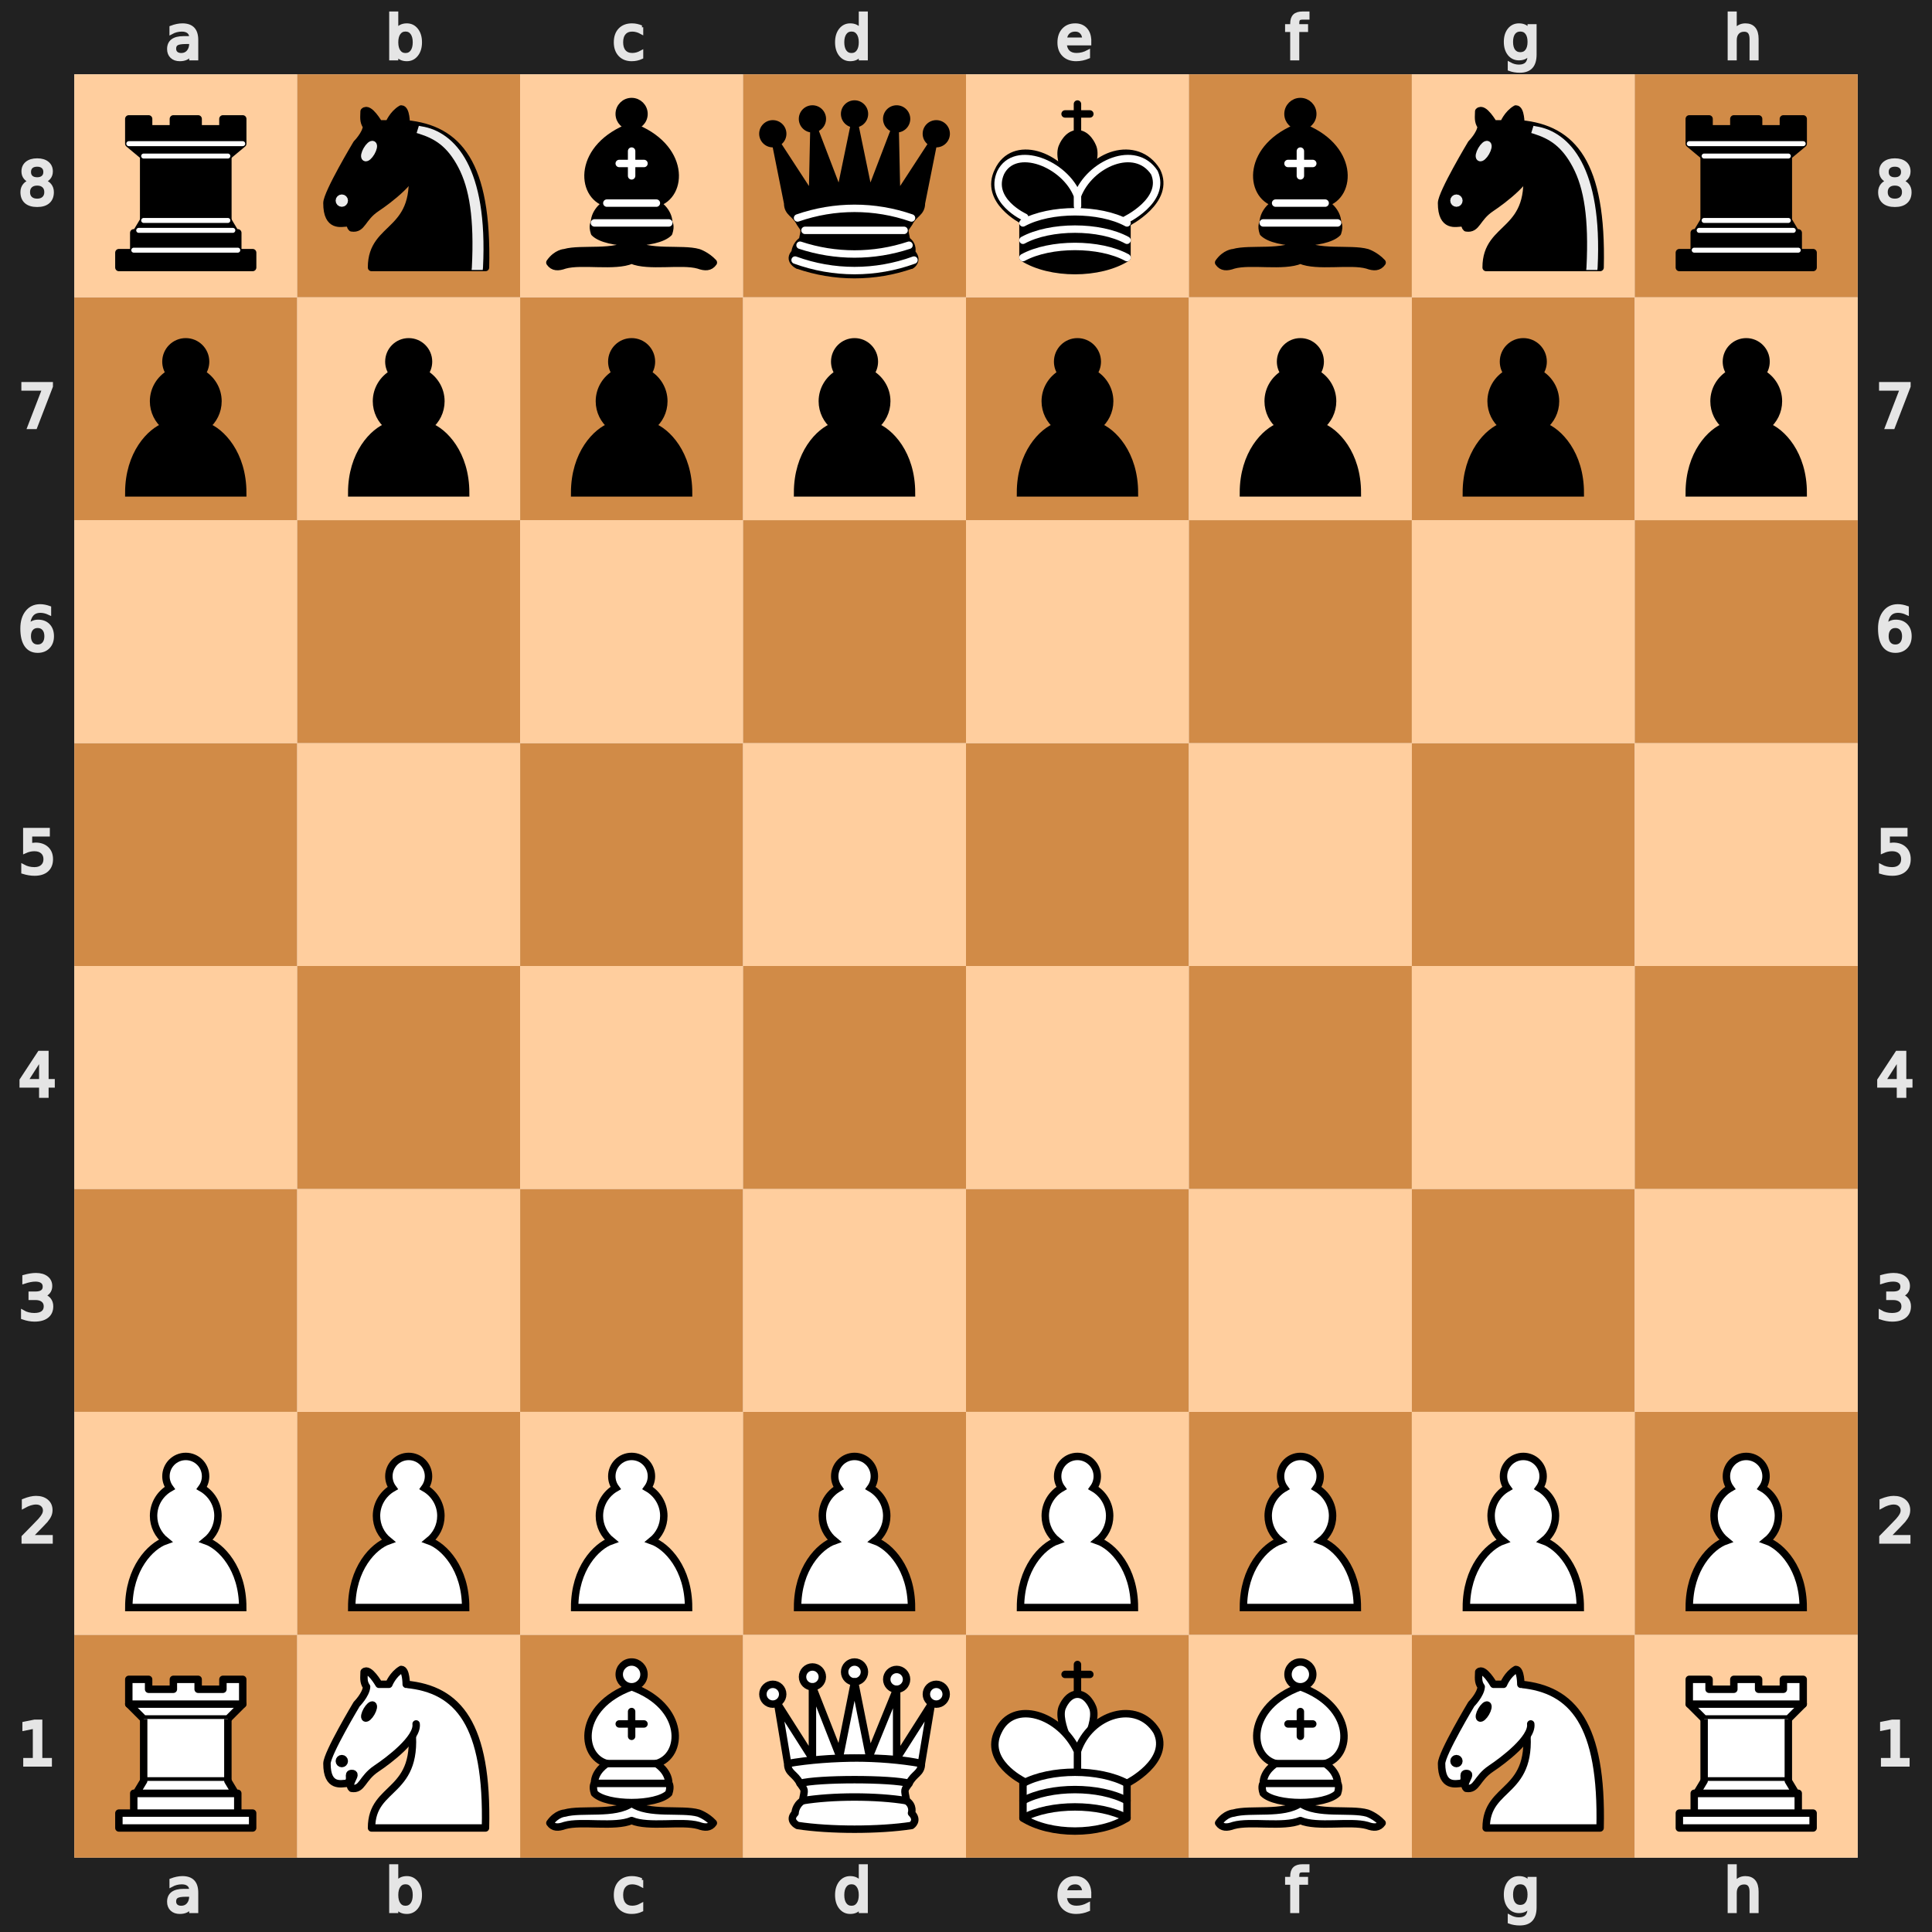
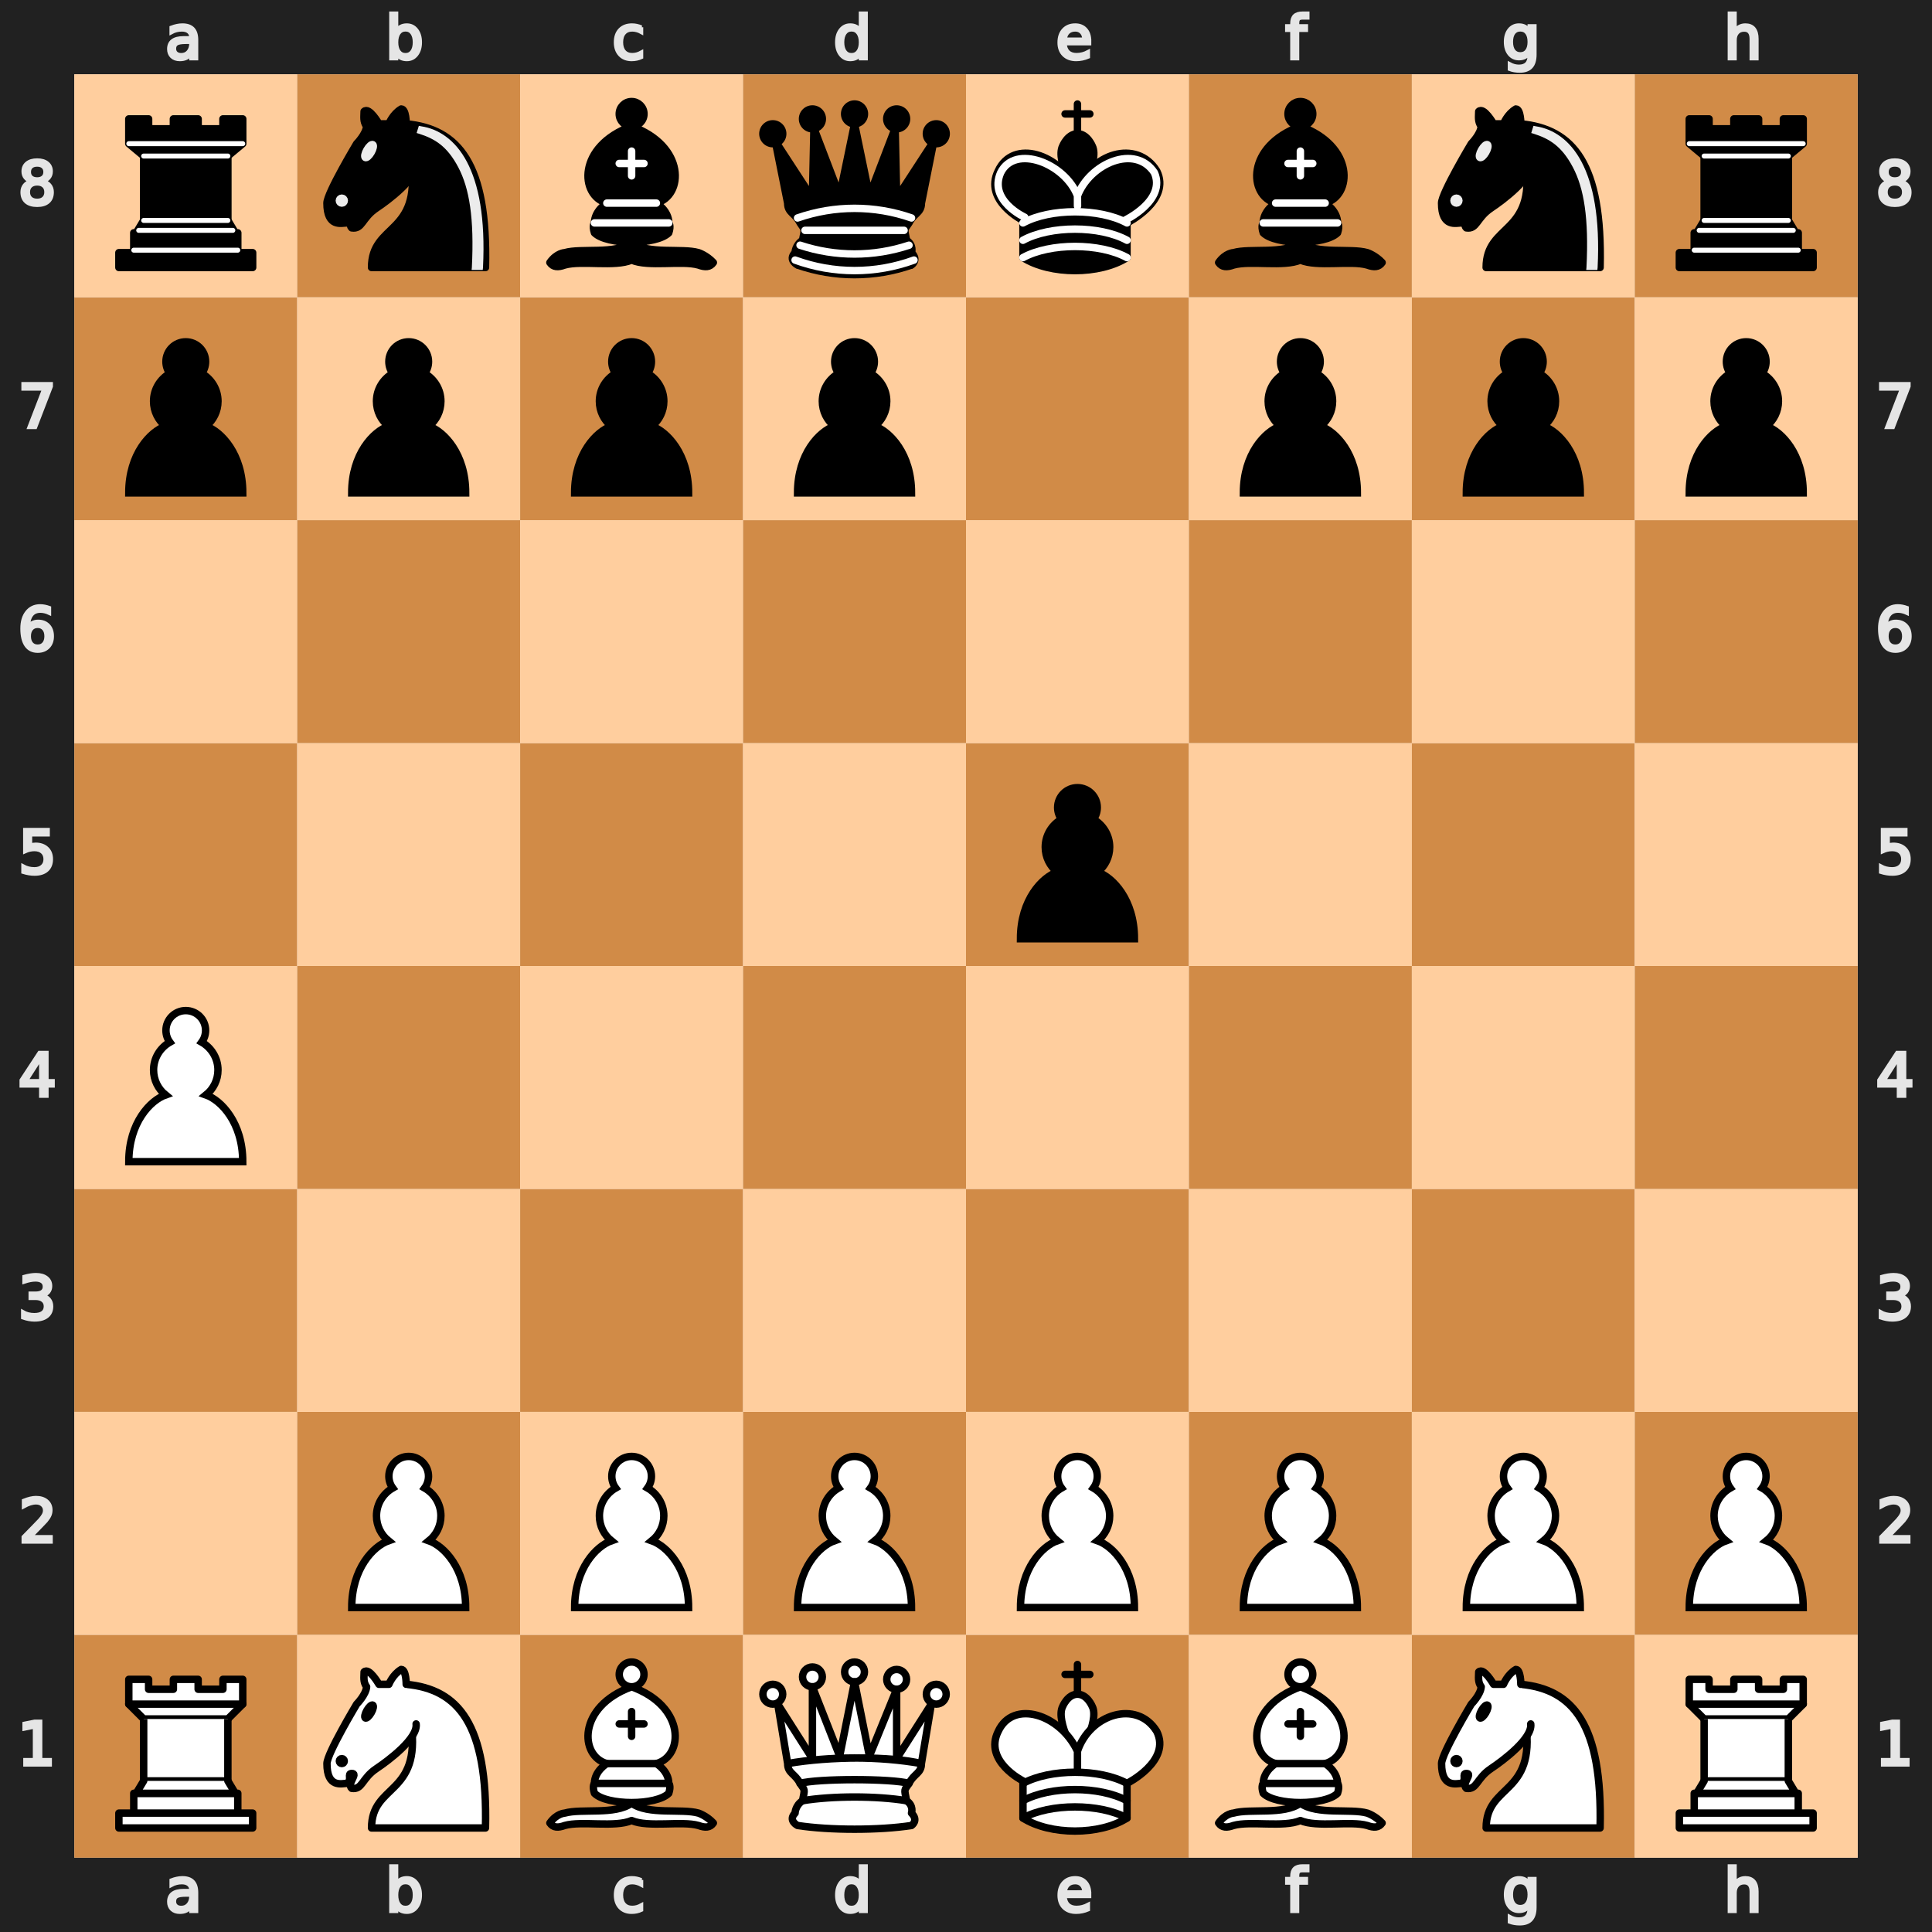
<svg xmlns="http://www.w3.org/2000/svg" xmlns:xlink="http://www.w3.org/1999/xlink" viewBox="0 0 390 390">
  <defs>
    <g id="white-pawn" class="white pawn">
      <path d="M22.5 9c-2.21 0-4 1.79-4 4 0 .89.29 1.71.78 2.38C17.33 16.5 16 18.59 16 21c0 2.03.94 3.84 2.41 5.03-3 1.06-7.41 5.55-7.41 13.47h23c0-7.92-4.41-12.41-7.41-13.47 1.47-1.19 2.41-3 2.41-5.03 0-2.41-1.33-4.5-3.28-5.62.49-.67.78-1.49.78-2.38 0-2.21-1.79-4-4-4z" fill="#fff" stroke="#000" stroke-width="1.5" stroke-linecap="round" />
    </g>
    <g id="white-knight" class="white knight" fill="none" fill-rule="evenodd" stroke="#000" stroke-width="1.5" stroke-linecap="round" stroke-linejoin="round">
      <path d="M 22,10 C 32.5,11 38.5,18 38,39 L 15,39 C 15,30 25,32.5 23,18" style="fill:#ffffff; stroke:#000000;" />
      <path d="M 24,18 C 24.38,20.91 18.45,25.37 16,27 C 13,29 13.18,31.34 11,31 C 9.958,30.06 12.41,27.96 11,28 C 10,28 11.19,29.23 10,30 C 9,30 5.997,31 6,26 C 6,24 12,14 12,14 C 12,14 13.89,12.1 14,10.5 C 13.27,9.506 13.5,8.5 13.5,7.5 C 14.5,6.5 16.5,10 16.5,10 L 18.5,10 C 18.5,10 19.28,8.008 21,7 C 22,7 22,10 22,10" style="fill:#ffffff; stroke:#000000;" />
      <path d="M 9.5 25.5 A 0.5 0.5 0 1 1 8.5,25.5 A 0.5 0.5 0 1 1 9.5 25.5 z" style="fill:#000000; stroke:#000000;" />
      <path d="M 15 15.5 A 0.5 1.5 0 1 1 14,15.5 A 0.5 1.5 0 1 1 15 15.5 z" transform="matrix(0.866,0.5,-0.5,0.866,9.693,-5.173)" style="fill:#000000; stroke:#000000;" />
    </g>
    <g id="white-bishop" class="white bishop" fill="none" fill-rule="evenodd" stroke="#000" stroke-width="1.5" stroke-linecap="round" stroke-linejoin="round">
      <g fill="#fff" stroke-linecap="butt">
        <path d="M9 36c3.39-.97 10.11.43 13.5-2 3.39 2.43 10.11 1.03 13.5 2 0 0 1.65.54 3 2-.68.97-1.65.99-3 .5-3.39-.97-10.11.46-13.5-1-3.39 1.46-10.11.03-13.5 1-1.354.49-2.323.47-3-.5 1.354-1.94 3-2 3-2zM15 32c2.5 2.5 12.5 2.5 15 0 .5-1.5 0-2 0-2 0-2.5-2.5-4-2.5-4 5.5-1.5 6-11.5-5-15.5-11 4-10.5 14-5 15.5 0 0-2.5 1.5-2.5 4 0 0-.5.5 0 2zM25 8a2.5 2.5 0 1 1-5 0 2.5 2.5 0 1 1 5 0z" />
      </g>
      <path d="M17.5 26h10M15 30h15m-7.5-14.5v5M20 18h5" stroke-linejoin="miter" />
    </g>
    <g id="white-rook" class="white rook" fill="#fff" fill-rule="evenodd" stroke="#000" stroke-width="1.5" stroke-linecap="round" stroke-linejoin="round">
      <path d="M9 39h27v-3H9v3zM12 36v-4h21v4H12zM11 14V9h4v2h5V9h5v2h5V9h4v5" stroke-linecap="butt" />
      <path d="M34 14l-3 3H14l-3-3" />
      <path d="M31 17v12.5H14V17" stroke-linecap="butt" stroke-linejoin="miter" />
      <path d="M31 29.5l1.5 2.5h-20l1.5-2.5" />
      <path d="M11 14h23" fill="none" stroke-linejoin="miter" />
    </g>
    <g id="white-queen" class="white queen" fill="#fff" fill-rule="evenodd" stroke="#000" stroke-width="1.5" stroke-linecap="round" stroke-linejoin="round">
      <path d="M8 12a2 2 0 1 1-4 0 2 2 0 1 1 4 0zM24.5 7.5a2 2 0 1 1-4 0 2 2 0 1 1 4 0zM41 12a2 2 0 1 1-4 0 2 2 0 1 1 4 0zM16 8.5a2 2 0 1 1-4 0 2 2 0 1 1 4 0zM33 9a2 2 0 1 1-4 0 2 2 0 1 1 4 0z" />
      <path d="M9 26c8.5-1.5 21-1.5 27 0l2-12-7 11V11l-5.5 13.5-3-15-3 15-5.5-14V25L7 14l2 12zM9 26c0 2 1.5 2 2.5 4 1 1.5 1 1 .5 3.5-1.5 1-1.5 2.5-1.5 2.5-1.5 1.5.5 2.5.5 2.5 6.5 1 16.5 1 23 0 0 0 1.5-1 0-2.5 0 0 .5-1.5-1-2.5-.5-2.5-.5-2 .5-3.5 1-2 2.5-2 2.5-4-8.5-1.5-18.5-1.5-27 0z" stroke-linecap="butt" />
      <path d="M11.5 30c3.5-1 18.5-1 22 0M12 33.5c6-1 15-1 21 0" fill="none" />
    </g>
    <g id="white-king" class="white king" fill="none" fill-rule="evenodd" stroke="#000" stroke-width="1.5" stroke-linecap="round" stroke-linejoin="round">
      <path d="M22.5 11.63V6M20 8h5" stroke-linejoin="miter" />
      <path d="M22.5 25s4.5-7.5 3-10.5c0 0-1-2.5-3-2.5s-3 2.5-3 2.5c-1.5 3 3 10.5 3 10.5" fill="#fff" stroke-linecap="butt" stroke-linejoin="miter" />
      <path d="M11.5 37c5.5 3.5 15.5 3.5 21 0v-7s9-4.5 6-10.5c-4-6.5-13.5-3.5-16 4V27v-3.5c-3.5-7.5-13-10.5-16-4-3 6 5 10 5 10V37z" fill="#fff" />
      <path d="M11.5 30c5.5-3 15.5-3 21 0m-21 3.5c5.5-3 15.5-3 21 0m-21 3.5c5.5-3 15.5-3 21 0" />
    </g>
    <g id="black-pawn" class="black pawn">
      <path d="M22.5 9c-2.21 0-4 1.79-4 4 0 .89.29 1.71.78 2.38C17.33 16.5 16 18.59 16 21c0 2.03.94 3.84 2.41 5.03-3 1.06-7.41 5.55-7.41 13.47h23c0-7.92-4.41-12.41-7.41-13.47 1.47-1.19 2.41-3 2.41-5.03 0-2.41-1.33-4.5-3.28-5.62.49-.67.78-1.49.78-2.38 0-2.21-1.79-4-4-4z" fill="#000" stroke="#000" stroke-width="1.5" stroke-linecap="round" />
    </g>
    <g id="black-knight" class="black knight" fill="none" fill-rule="evenodd" stroke="#000" stroke-width="1.5" stroke-linecap="round" stroke-linejoin="round">
      <path d="M 22,10 C 32.5,11 38.5,18 38,39 L 15,39 C 15,30 25,32.5 23,18" style="fill:#000000; stroke:#000000;" />
      <path d="M 24,18 C 24.38,20.91 18.45,25.37 16,27 C 13,29 13.18,31.34 11,31 C 9.958,30.06 12.41,27.96 11,28 C 10,28 11.19,29.23 10,30 C 9,30 5.997,31 6,26 C 6,24 12,14 12,14 C 12,14 13.89,12.1 14,10.5 C 13.27,9.506 13.5,8.5 13.5,7.5 C 14.5,6.5 16.5,10 16.5,10 L 18.5,10 C 18.5,10 19.28,8.008 21,7 C 22,7 22,10 22,10" style="fill:#000000; stroke:#000000;" />
      <path d="M 9.5 25.5 A 0.5 0.5 0 1 1 8.5,25.5 A 0.5 0.5 0 1 1 9.5 25.5 z" style="fill:#ececec; stroke:#ececec;" />
      <path d="M 15 15.5 A 0.5 1.5 0 1 1 14,15.5 A 0.5 1.5 0 1 1 15 15.5 z" transform="matrix(0.866,0.5,-0.5,0.866,9.693,-5.173)" style="fill:#ececec; stroke:#ececec;" />
      <path d="M 24.55,10.4 L 24.1,11.85 L 24.6,12 C 27.75,13 30.25,14.49 32.5,18.75 C 34.75,23.01 35.75,29.06 35.25,39 L 35.2,39.5 L 37.45,39.5 L 37.5,39 C 38,28.94 36.62,22.15 34.25,17.66 C 31.88,13.17 28.46,11.02 25.06,10.5 L 24.55,10.4 z " style="fill:#ececec; stroke:none;" />
    </g>
    <g id="black-bishop" class="black bishop" fill="none" fill-rule="evenodd" stroke="#000" stroke-width="1.5" stroke-linecap="round" stroke-linejoin="round">
      <path d="M9 36c3.39-.97 10.11.43 13.5-2 3.39 2.43 10.11 1.03 13.5 2 0 0 1.65.54 3 2-.68.97-1.65.99-3 .5-3.39-.97-10.11.46-13.5-1-3.39 1.46-10.11.03-13.5 1-1.354.49-2.323.47-3-.5 1.354-1.94 3-2 3-2zm6-4c2.5 2.5 12.5 2.5 15 0 .5-1.5 0-2 0-2 0-2.5-2.5-4-2.5-4 5.5-1.5 6-11.5-5-15.5-11 4-10.5 14-5 15.5 0 0-2.5 1.5-2.5 4 0 0-.5.5 0 2zM25 8a2.5 2.5 0 1 1-5 0 2.5 2.5 0 1 1 5 0z" fill="#000" stroke-linecap="butt" />
      <path d="M17.5 26h10M15 30h15m-7.5-14.5v5M20 18h5" stroke="#fff" stroke-linejoin="miter" />
    </g>
    <g id="black-rook" class="black rook" fill="#000" fill-rule="evenodd" stroke="#000" stroke-width="1.5" stroke-linecap="round" stroke-linejoin="round">
      <path d="M9 39h27v-3H9v3zM12.5 32l1.5-2.5h17l1.5 2.5h-20zM12 36v-4h21v4H12z" stroke-linecap="butt" />
      <path d="M14 29.5v-13h17v13H14z" stroke-linecap="butt" stroke-linejoin="miter" />
      <path d="M14 16.5L11 14h23l-3 2.5H14zM11 14V9h4v2h5V9h5v2h5V9h4v5H11z" stroke-linecap="butt" />
      <path d="M12 35.5h21M13 31.5h19M14 29.5h17M14 16.5h17M11 14h23" fill="none" stroke="#fff" stroke-width="1" stroke-linejoin="miter" />
    </g>
    <g id="black-queen" class="black queen" fill="#000" fill-rule="evenodd" stroke="#000" stroke-width="1.5" stroke-linecap="round" stroke-linejoin="round">
      <g fill="#000" stroke="none">
        <circle cx="6" cy="12" r="2.75" />
        <circle cx="14" cy="9" r="2.75" />
        <circle cx="22.5" cy="8" r="2.75" />
        <circle cx="31" cy="9" r="2.75" />
        <circle cx="39" cy="12" r="2.75" />
      </g>
      <path d="M9 26c8.5-1.5 21-1.5 27 0l2.5-12.5L31 25l-.3-14.1-5.2 13.6-3-14.5-3 14.5-5.2-13.6L14 25 6.5 13.5 9 26zM9 26c0 2 1.5 2 2.5 4 1 1.5 1 1 .5 3.5-1.5 1-1.5 2.5-1.5 2.5-1.5 1.5.5 2.5.5 2.5 6.5 1 16.5 1 23 0 0 0 1.5-1 0-2.5 0 0 .5-1.5-1-2.5-.5-2.5-.5-2 .5-3.5 1-2 2.5-2 2.5-4-8.5-1.5-18.5-1.5-27 0z" stroke-linecap="butt" />
      <path d="M11 38.5a35 35 1 0 0 23 0" fill="none" stroke-linecap="butt" />
      <path d="M11 29a35 35 1 0 1 23 0M12.5 31.5h20M11.5 34.5a35 35 1 0 0 22 0M10.5 37.5a35 35 1 0 0 24 0" fill="none" stroke="#fff" />
    </g>
    <g id="black-king" class="black king" fill="none" fill-rule="evenodd" stroke="#000" stroke-width="1.5" stroke-linecap="round" stroke-linejoin="round">
      <path d="M22.5 11.63V6" stroke-linejoin="miter" />
      <path d="M22.5 25s4.5-7.5 3-10.5c0 0-1-2.5-3-2.5s-3 2.5-3 2.5c-1.5 3 3 10.5 3 10.5" fill="#000" stroke-linecap="butt" stroke-linejoin="miter" />
      <path d="M11.5 37c5.5 3.5 15.5 3.5 21 0v-7s9-4.5 6-10.5c-4-6.5-13.5-3.5-16 4V27v-3.5c-3.5-7.5-13-10.5-16-4-3 6 5 10 5 10V37z" fill="#000" />
      <path d="M20 8h5" stroke-linejoin="miter" />
      <path d="M32 29.5s8.5-4 6.03-9.65C34.15 14 25 18 22.5 24.5l.01 2.1-.01-2.1C20 18 9.906 14 6.997 19.85c-2.497 5.65 4.853 9 4.853 9M11.5 30c5.5-3 15.5-3 21 0m-21 3.5c5.5-3 15.5-3 21 0m-21 3.5c5.5-3 15.5-3 21 0" stroke="#fff" />
    </g>
  </defs>
  <rect x="7.5" y="7.5" width="375" height="375" fill="none" stroke="#212121" stroke-width="15" />
  <g transform="translate(20, 1) scale(0.75, 0.75)" fill="#e5e5e5" stroke="#e5e5e5">
    <path d="M23.328 10.016q-1.742 0-2.414.398-.672.398-.672 1.36 0 .765.5 1.218.508.445 1.375.445 1.196 0 1.914-.843.727-.852.727-2.258v-.32zm2.867-.594v4.992h-1.437v-1.328q-.492.797-1.227 1.18-.734.375-1.797.375-1.343 0-2.14-.75-.79-.758-.79-2.024 0-1.476.985-2.226.992-.75 2.953-.75h2.016V8.75q0-.992-.656-1.531-.649-.547-1.829-.547-.75 0-1.46.18-.711.18-1.368.539V6.062q.79-.304 1.532-.453.742-.156 1.445-.156 1.898 0 2.836.984.937.985.937 2.985z" />
  </g>
  <g transform="translate(20, 375) scale(0.75, 0.75)" fill="#e5e5e5" stroke="#e5e5e5">
    <path d="M23.328 10.016q-1.742 0-2.414.398-.672.398-.672 1.36 0 .765.5 1.218.508.445 1.375.445 1.196 0 1.914-.843.727-.852.727-2.258v-.32zm2.867-.594v4.992h-1.437v-1.328q-.492.797-1.227 1.18-.734.375-1.797.375-1.343 0-2.14-.75-.79-.758-.79-2.024 0-1.476.985-2.226.992-.75 2.953-.75h2.016V8.75q0-.992-.656-1.531-.649-.547-1.829-.547-.75 0-1.46.18-.711.18-1.368.539V6.062q.79-.304 1.532-.453.742-.156 1.445-.156 1.898 0 2.836.984.937.985.937 2.985z" />
  </g>
  <g transform="translate(65, 1) scale(0.75, 0.75)" fill="#e5e5e5" stroke="#e5e5e5">
    <path d="M24.922 10.047q0-1.586-.656-2.485-.649-.906-1.79-.906-1.14 0-1.796.906-.649.899-.649 2.485 0 1.586.649 2.492.656.898 1.797.898 1.14 0 1.789-.898.656-.906.656-2.492zm-4.89-3.055q.452-.781 1.14-1.156.695-.383 1.656-.383 1.594 0 2.586 1.266 1 1.265 1 3.328 0 2.062-1 3.328-.992 1.266-2.586 1.266-.96 0-1.656-.375-.688-.383-1.14-1.164v1.312h-1.446V2.258h1.445z" />
  </g>
  <g transform="translate(65, 375) scale(0.75, 0.75)" fill="#e5e5e5" stroke="#e5e5e5">
    <path d="M24.922 10.047q0-1.586-.656-2.485-.649-.906-1.79-.906-1.14 0-1.796.906-.649.899-.649 2.485 0 1.586.649 2.492.656.898 1.797.898 1.14 0 1.789-.898.656-.906.656-2.492zm-4.89-3.055q.452-.781 1.14-1.156.695-.383 1.656-.383 1.594 0 2.586 1.266 1 1.265 1 3.328 0 2.062-1 3.328-.992 1.266-2.586 1.266-.96 0-1.656-.375-.688-.383-1.14-1.164v1.312h-1.446V2.258h1.445z" />
  </g>
  <g transform="translate(110, 1) scale(0.75, 0.75)" fill="#e5e5e5" stroke="#e5e5e5">
    <path d="M25.96 6v1.344q-.608-.336-1.226-.5-.609-.172-1.234-.172-1.398 0-2.172.89-.773.883-.773 2.485 0 1.601.773 2.492.774.883 2.172.883.625 0 1.234-.164.618-.172 1.227-.508v1.328q-.602.281-1.25.422-.64.14-1.367.14-1.977 0-3.14-1.242-1.165-1.242-1.165-3.351 0-2.14 1.172-3.367 1.18-1.227 3.227-1.227.664 0 1.296.14.633.134 1.227.407z" />
  </g>
  <g transform="translate(110, 375) scale(0.75, 0.75)" fill="#e5e5e5" stroke="#e5e5e5">
    <path d="M25.96 6v1.344q-.608-.336-1.226-.5-.609-.172-1.234-.172-1.398 0-2.172.89-.773.883-.773 2.485 0 1.601.773 2.492.774.883 2.172.883.625 0 1.234-.164.618-.172 1.227-.508v1.328q-.602.281-1.25.422-.64.14-1.367.14-1.977 0-3.14-1.242-1.165-1.242-1.165-3.351 0-2.14 1.172-3.367 1.18-1.227 3.227-1.227.664 0 1.296.14.633.134 1.227.407z" />
  </g>
  <g transform="translate(155, 1) scale(0.75, 0.75)" fill="#e5e5e5" stroke="#e5e5e5">
    <path d="M24.973 6.992V2.258h1.437v12.156h-1.437v-1.312q-.453.78-1.149 1.164-.687.375-1.656.375-1.586 0-2.586-1.266-.992-1.266-.992-3.328 0-2.063.992-3.328 1-1.266 2.586-1.266.969 0 1.656.383.696.375 1.149 1.156zm-4.899 3.055q0 1.586.649 2.492.656.898 1.797.898 1.14 0 1.796-.898.657-.906.657-2.492 0-1.586-.657-2.485-.656-.906-1.796-.906-1.141 0-1.797.906-.649.899-.649 2.485z" />
  </g>
  <g transform="translate(155, 375) scale(0.75, 0.75)" fill="#e5e5e5" stroke="#e5e5e5">
    <path d="M24.973 6.992V2.258h1.437v12.156h-1.437v-1.312q-.453.78-1.149 1.164-.687.375-1.656.375-1.586 0-2.586-1.266-.992-1.266-.992-3.328 0-2.063.992-3.328 1-1.266 2.586-1.266.969 0 1.656.383.696.375 1.149 1.156zm-4.899 3.055q0 1.586.649 2.492.656.898 1.797.898 1.14 0 1.796-.898.657-.906.657-2.492 0-1.586-.657-2.485-.656-.906-1.796-.906-1.141 0-1.797.906-.649.899-.649 2.485z" />
  </g>
  <g transform="translate(200, 1) scale(0.75, 0.75)" fill="#e5e5e5" stroke="#e5e5e5">
    <path d="M26.555 9.68v.703h-6.61q.094 1.484.89 2.265.806.774 2.235.774.828 0 1.602-.203.781-.203 1.547-.61v1.36q-.774.328-1.586.5-.813.172-1.649.172-2.093 0-3.32-1.22-1.219-1.218-1.219-3.296 0-2.148 1.157-3.406 1.164-1.266 3.132-1.266 1.766 0 2.79 1.14 1.03 1.134 1.03 3.087zm-1.438-.422q-.015-1.18-.664-1.883-.64-.703-1.703-.703-1.203 0-1.93.68-.718.68-.828 1.914z" />
  </g>
  <g transform="translate(200, 375) scale(0.75, 0.75)" fill="#e5e5e5" stroke="#e5e5e5">
    <path d="M26.555 9.68v.703h-6.61q.094 1.484.89 2.265.806.774 2.235.774.828 0 1.602-.203.781-.203 1.547-.61v1.36q-.774.328-1.586.5-.813.172-1.649.172-2.093 0-3.32-1.22-1.219-1.218-1.219-3.296 0-2.148 1.157-3.406 1.164-1.266 3.132-1.266 1.766 0 2.79 1.14 1.03 1.134 1.03 3.087zm-1.438-.422q-.015-1.18-.664-1.883-.64-.703-1.703-.703-1.203 0-1.93.68-.718.68-.828 1.914z" />
  </g>
  <g transform="translate(245, 1) scale(0.75, 0.75)" fill="#e5e5e5" stroke="#e5e5e5">
    <path d="M25.285 2.258v1.195H23.91q-.773 0-1.078.313-.297.312-.297 1.125v.773h2.367v1.117h-2.367v7.633H21.09V6.781h-1.375V5.664h1.375v-.61q0-1.46.68-2.124.68-.672 2.156-.672z" />
  </g>
  <g transform="translate(245, 375) scale(0.75, 0.75)" fill="#e5e5e5" stroke="#e5e5e5">
    <path d="M25.285 2.258v1.195H23.91q-.773 0-1.078.313-.297.312-.297 1.125v.773h2.367v1.117h-2.367v7.633H21.09V6.781h-1.375V5.664h1.375v-.61q0-1.46.68-2.124.68-.672 2.156-.672z" />
  </g>
  <g transform="translate(290, 1) scale(0.75, 0.75)" fill="#e5e5e5" stroke="#e5e5e5">
    <path d="M24.973 9.937q0-1.562-.649-2.421-.64-.86-1.804-.86-1.157 0-1.805.86-.64.859-.64 2.421 0 1.555.64 2.415.648.859 1.805.859 1.164 0 1.804-.86.649-.859.649-2.414zm1.437 3.391q0 2.234-.992 3.32-.992 1.094-3.04 1.094-.757 0-1.429-.117-.672-.11-1.304-.344v-1.398q.632.344 1.25.508.617.164 1.257.164 1.414 0 2.118-.743.703-.734.703-2.226v-.711q-.446.773-1.141 1.156-.695.383-1.664.383-1.61 0-2.594-1.227-.984-1.226-.984-3.25 0-2.03.984-3.257.985-1.227 2.594-1.227.969 0 1.664.383t1.14 1.156V5.664h1.438z" />
  </g>
  <g transform="translate(290, 375) scale(0.75, 0.75)" fill="#e5e5e5" stroke="#e5e5e5">
    <path d="M24.973 9.937q0-1.562-.649-2.421-.64-.86-1.804-.86-1.157 0-1.805.86-.64.859-.64 2.421 0 1.555.64 2.415.648.859 1.805.859 1.164 0 1.804-.86.649-.859.649-2.414zm1.437 3.391q0 2.234-.992 3.32-.992 1.094-3.04 1.094-.757 0-1.429-.117-.672-.11-1.304-.344v-1.398q.632.344 1.25.508.617.164 1.257.164 1.414 0 2.118-.743.703-.734.703-2.226v-.711q-.446.773-1.141 1.156-.695.383-1.664.383-1.61 0-2.594-1.227-.984-1.226-.984-3.25 0-2.03.984-3.257.985-1.227 2.594-1.227.969 0 1.664.383t1.14 1.156V5.664h1.438z" />
  </g>
  <g transform="translate(335, 1) scale(0.75, 0.75)" fill="#e5e5e5" stroke="#e5e5e5">
    <path d="M26.164 9.133v5.281h-1.437V9.18q0-1.243-.485-1.86-.484-.617-1.453-.617-1.164 0-1.836.742-.672.742-.672 2.024v4.945h-1.445V2.258h1.445v4.765q.516-.789 1.211-1.18.703-.39 1.617-.39 1.508 0 2.282.938.773.93.773 2.742z" />
  </g>
  <g transform="translate(335, 375) scale(0.75, 0.75)" fill="#e5e5e5" stroke="#e5e5e5">
    <path d="M26.164 9.133v5.281h-1.437V9.18q0-1.243-.485-1.86-.484-.617-1.453-.617-1.164 0-1.836.742-.672.742-.672 2.024v4.945h-1.445V2.258h1.445v4.765q.516-.789 1.211-1.18.703-.39 1.617-.39 1.508 0 2.282.938.773.93.773 2.742z" />
  </g>
  <g transform="translate(0, 335) scale(0.75, 0.75)" fill="#e5e5e5" stroke="#e5e5e5">
    <path d="M6.754 26.996h2.578v-8.898l-2.805.562v-1.437l2.79-.563h1.578v10.336h2.578v1.328h-6.72z" />
  </g>
  <g transform="translate(375, 335) scale(0.75, 0.75)" fill="#e5e5e5" stroke="#e5e5e5">
    <path d="M6.754 26.996h2.578v-8.898l-2.805.562v-1.437l2.79-.563h1.578v10.336h2.578v1.328h-6.72z" />
  </g>
  <g transform="translate(0, 290) scale(0.75, 0.75)" fill="#e5e5e5" stroke="#e5e5e5">
    <path d="M8.195 26.996h5.508v1.328H6.297v-1.328q.898-.93 2.445-2.492 1.555-1.57 1.953-2.024.758-.851 1.055-1.437.305-.594.305-1.164 0-.93-.657-1.516-.648-.586-1.695-.586-.742 0-1.57.258-.82.258-1.758.781v-1.593q.953-.383 1.781-.578.828-.196 1.516-.196 1.812 0 2.89.906 1.079.907 1.079 2.422 0 .72-.274 1.368-.265.64-.976 1.515-.196.227-1.243 1.313-1.046 1.078-2.953 3.023z" />
  </g>
  <g transform="translate(375, 290) scale(0.75, 0.75)" fill="#e5e5e5" stroke="#e5e5e5">
    <path d="M8.195 26.996h5.508v1.328H6.297v-1.328q.898-.93 2.445-2.492 1.555-1.57 1.953-2.024.758-.851 1.055-1.437.305-.594.305-1.164 0-.93-.657-1.516-.648-.586-1.695-.586-.742 0-1.57.258-.82.258-1.758.781v-1.593q.953-.383 1.781-.578.828-.196 1.516-.196 1.812 0 2.89.906 1.079.907 1.079 2.422 0 .72-.274 1.368-.265.64-.976 1.515-.196.227-1.243 1.313-1.046 1.078-2.953 3.023z" />
  </g>
  <g transform="translate(0, 245) scale(0.75, 0.75)" fill="#e5e5e5" stroke="#e5e5e5">
    <path d="M11.434 22.035q1.132.242 1.765 1.008.64.766.64 1.89 0 1.727-1.187 2.672-1.187.946-3.375.946-.734 0-1.515-.149-.774-.14-1.602-.43V26.45q.656.383 1.438.578.78.196 1.632.196 1.485 0 2.258-.586.782-.586.782-1.703 0-1.032-.727-1.61-.719-.586-2.008-.586h-1.36v-1.297h1.423q1.164 0 1.78-.46.618-.47.618-1.344 0-.899-.64-1.375-.633-.485-1.82-.485-.65 0-1.391.141-.743.14-1.633.437V16.95q.898-.25 1.68-.375.788-.125 1.484-.125 1.797 0 2.844.82 1.046.813 1.046 2.204 0 .968-.554 1.64-.555.664-1.578.922z" />
  </g>
  <g transform="translate(375, 245) scale(0.75, 0.75)" fill="#e5e5e5" stroke="#e5e5e5">
    <path d="M11.434 22.035q1.132.242 1.765 1.008.64.766.64 1.89 0 1.727-1.187 2.672-1.187.946-3.375.946-.734 0-1.515-.149-.774-.14-1.602-.43V26.45q.656.383 1.438.578.78.196 1.632.196 1.485 0 2.258-.586.782-.586.782-1.703 0-1.032-.727-1.61-.719-.586-2.008-.586h-1.36v-1.297h1.423q1.164 0 1.78-.46.618-.47.618-1.344 0-.899-.64-1.375-.633-.485-1.82-.485-.65 0-1.391.141-.743.14-1.633.437V16.95q.898-.25 1.68-.375.788-.125 1.484-.125 1.797 0 2.844.82 1.046.813 1.046 2.204 0 .968-.554 1.64-.555.664-1.578.922z" />
  </g>
  <g transform="translate(0, 200) scale(0.75, 0.75)" fill="#e5e5e5" stroke="#e5e5e5">
    <path d="M11.016 18.035L7.03 24.262h3.985zm-.414-1.375h1.984v7.602h1.664v1.312h-1.664v2.75h-1.57v-2.75H5.75v-1.523z" />
  </g>
  <g transform="translate(375, 200) scale(0.75, 0.75)" fill="#e5e5e5" stroke="#e5e5e5">
    <path d="M11.016 18.035L7.03 24.262h3.985zm-.414-1.375h1.984v7.602h1.664v1.312h-1.664v2.75h-1.57v-2.75H5.75v-1.523z" />
  </g>
  <g transform="translate(0, 155) scale(0.75, 0.75)" fill="#e5e5e5" stroke="#e5e5e5">
    <path d="M6.719 16.66h6.195v1.328h-4.75v2.86q.344-.118.688-.172.343-.063.687-.063 1.953 0 3.094 1.07 1.14 1.07 1.14 2.899 0 1.883-1.171 2.93-1.172 1.039-3.305 1.039-.735 0-1.5-.125-.758-.125-1.57-.375v-1.586q.703.383 1.453.57.75.188 1.586.188 1.351 0 2.14-.711.79-.711.79-1.93 0-1.219-.79-1.93-.789-.71-2.14-.71-.633 0-1.266.14-.625.14-1.281.438z" />
  </g>
  <g transform="translate(375, 155) scale(0.75, 0.75)" fill="#e5e5e5" stroke="#e5e5e5">
    <path d="M6.719 16.66h6.195v1.328h-4.75v2.86q.344-.118.688-.172.343-.063.687-.063 1.953 0 3.094 1.07 1.14 1.07 1.14 2.899 0 1.883-1.171 2.93-1.172 1.039-3.305 1.039-.735 0-1.5-.125-.758-.125-1.57-.375v-1.586q.703.383 1.453.57.75.188 1.586.188 1.351 0 2.14-.711.79-.711.79-1.93 0-1.219-.79-1.93-.789-.71-2.14-.71-.633 0-1.266.14-.625.14-1.281.438z" />
  </g>
  <g transform="translate(0, 110) scale(0.75, 0.75)" fill="#e5e5e5" stroke="#e5e5e5">
    <path d="M10.137 21.863q-1.063 0-1.688.727-.617.726-.617 1.992 0 1.258.617 1.992.625.727 1.688.727 1.062 0 1.68-.727.624-.734.624-1.992 0-1.266-.625-1.992-.617-.727-1.68-.727zm3.133-4.945v1.437q-.594-.28-1.204-.43-.601-.148-1.195-.148-1.562 0-2.39 1.055-.82 1.055-.938 3.188.46-.68 1.156-1.04.696-.367 1.531-.367 1.758 0 2.774 1.07 1.023 1.063 1.023 2.899 0 1.797-1.062 2.883-1.063 1.086-2.828 1.086-2.024 0-3.094-1.547-1.07-1.555-1.07-4.5 0-2.766 1.312-4.406 1.313-1.649 3.524-1.649.593 0 1.195.117.61.118 1.266.352z" />
  </g>
  <g transform="translate(375, 110) scale(0.75, 0.75)" fill="#e5e5e5" stroke="#e5e5e5">
    <path d="M10.137 21.863q-1.063 0-1.688.727-.617.726-.617 1.992 0 1.258.617 1.992.625.727 1.688.727 1.062 0 1.68-.727.624-.734.624-1.992 0-1.266-.625-1.992-.617-.727-1.68-.727zm3.133-4.945v1.437q-.594-.28-1.204-.43-.601-.148-1.195-.148-1.562 0-2.39 1.055-.82 1.055-.938 3.188.46-.68 1.156-1.04.696-.367 1.531-.367 1.758 0 2.774 1.07 1.023 1.063 1.023 2.899 0 1.797-1.062 2.883-1.063 1.086-2.828 1.086-2.024 0-3.094-1.547-1.07-1.555-1.07-4.5 0-2.766 1.312-4.406 1.313-1.649 3.524-1.649.593 0 1.195.117.61.118 1.266.352z" />
  </g>
  <g transform="translate(0, 65) scale(0.75, 0.75)" fill="#e5e5e5" stroke="#e5e5e5">
    <path d="M6.25 16.66h7.5v.672L9.516 28.324H7.867l3.985-10.336H6.25z" />
  </g>
  <g transform="translate(375, 65) scale(0.75, 0.75)" fill="#e5e5e5" stroke="#e5e5e5">
    <path d="M6.25 16.66h7.5v.672L9.516 28.324H7.867l3.985-10.336H6.25z" />
  </g>
  <g transform="translate(0, 20) scale(0.75, 0.75)" fill="#e5e5e5" stroke="#e5e5e5">
    <path d="M10 22.785q-1.125 0-1.773.602-.641.601-.641 1.656t.64 1.656q.649.602 1.774.602t1.773-.602q.649-.61.649-1.656 0-1.055-.649-1.656-.64-.602-1.773-.602zm-1.578-.672q-1.016-.25-1.586-.945-.563-.695-.563-1.695 0-1.399.993-2.211 1-.813 2.734-.813 1.742 0 2.734.813.993.812.993 2.21 0 1-.57 1.696-.563.695-1.571.945 1.14.266 1.773 1.04.641.773.641 1.89 0 1.695-1.04 2.602-1.03.906-2.96.906t-2.969-.906Q6 26.738 6 25.043q0-1.117.64-1.89.641-.774 1.782-1.04zm-.578-2.492q0 .906.562 1.414.57.508 1.594.508 1.016 0 1.586-.508.578-.508.578-1.414 0-.906-.578-1.414-.57-.508-1.586-.508-1.023 0-1.594.508-.562.508-.562 1.414z" />
  </g>
  <g transform="translate(375, 20) scale(0.75, 0.75)" fill="#e5e5e5" stroke="#e5e5e5">
    <path d="M10 22.785q-1.125 0-1.773.602-.641.601-.641 1.656t.64 1.656q.649.602 1.774.602t1.773-.602q.649-.61.649-1.656 0-1.055-.649-1.656-.64-.602-1.773-.602zm-1.578-.672q-1.016-.25-1.586-.945-.563-.695-.563-1.695 0-1.399.993-2.211 1-.813 2.734-.813 1.742 0 2.734.813.993.812.993 2.21 0 1-.57 1.696-.563.695-1.571.945 1.14.266 1.773 1.04.641.773.641 1.89 0 1.695-1.04 2.602-1.03.906-2.96.906t-2.969-.906Q6 26.738 6 25.043q0-1.117.64-1.89.641-.774 1.782-1.04zm-.578-2.492q0 .906.562 1.414.57.508 1.594.508 1.016 0 1.586-.508.578-.508.578-1.414 0-.906-.578-1.414-.57-.508-1.586-.508-1.023 0-1.594.508-.562.508-.562 1.414z" />
  </g>
  <rect x="15" y="330" width="45" height="45" class="square dark a1" stroke="none" fill="#d18b47" />
  <rect x="60" y="330" width="45" height="45" class="square light b1" stroke="none" fill="#ffce9e" />
  <rect x="105" y="330" width="45" height="45" class="square dark c1" stroke="none" fill="#d18b47" />
  <rect x="150" y="330" width="45" height="45" class="square light d1" stroke="none" fill="#ffce9e" />
  <rect x="195" y="330" width="45" height="45" class="square dark e1" stroke="none" fill="#d18b47" />
  <rect x="240" y="330" width="45" height="45" class="square light f1" stroke="none" fill="#ffce9e" />
  <rect x="285" y="330" width="45" height="45" class="square dark g1" stroke="none" fill="#d18b47" />
  <rect x="330" y="330" width="45" height="45" class="square light h1" stroke="none" fill="#ffce9e" />
  <rect x="15" y="285" width="45" height="45" class="square light a2" stroke="none" fill="#ffce9e" />
  <rect x="60" y="285" width="45" height="45" class="square dark b2" stroke="none" fill="#d18b47" />
  <rect x="105" y="285" width="45" height="45" class="square light c2" stroke="none" fill="#ffce9e" />
  <rect x="150" y="285" width="45" height="45" class="square dark d2" stroke="none" fill="#d18b47" />
  <rect x="195" y="285" width="45" height="45" class="square light e2" stroke="none" fill="#ffce9e" />
  <rect x="240" y="285" width="45" height="45" class="square dark f2" stroke="none" fill="#d18b47" />
  <rect x="285" y="285" width="45" height="45" class="square light g2" stroke="none" fill="#ffce9e" />
  <rect x="330" y="285" width="45" height="45" class="square dark h2" stroke="none" fill="#d18b47" />
  <rect x="15" y="240" width="45" height="45" class="square dark a3" stroke="none" fill="#d18b47" />
  <rect x="60" y="240" width="45" height="45" class="square light b3" stroke="none" fill="#ffce9e" />
  <rect x="105" y="240" width="45" height="45" class="square dark c3" stroke="none" fill="#d18b47" />
  <rect x="150" y="240" width="45" height="45" class="square light d3" stroke="none" fill="#ffce9e" />
  <rect x="195" y="240" width="45" height="45" class="square dark e3" stroke="none" fill="#d18b47" />
  <rect x="240" y="240" width="45" height="45" class="square light f3" stroke="none" fill="#ffce9e" />
  <rect x="285" y="240" width="45" height="45" class="square dark g3" stroke="none" fill="#d18b47" />
  <rect x="330" y="240" width="45" height="45" class="square light h3" stroke="none" fill="#ffce9e" />
  <rect x="15" y="195" width="45" height="45" class="square light a4" stroke="none" fill="#ffce9e" />
  <rect x="60" y="195" width="45" height="45" class="square dark b4" stroke="none" fill="#d18b47" />
  <rect x="105" y="195" width="45" height="45" class="square light c4" stroke="none" fill="#ffce9e" />
  <rect x="150" y="195" width="45" height="45" class="square dark d4" stroke="none" fill="#d18b47" />
  <rect x="195" y="195" width="45" height="45" class="square light e4" stroke="none" fill="#ffce9e" />
  <rect x="240" y="195" width="45" height="45" class="square dark f4" stroke="none" fill="#d18b47" />
  <rect x="285" y="195" width="45" height="45" class="square light g4" stroke="none" fill="#ffce9e" />
  <rect x="330" y="195" width="45" height="45" class="square dark h4" stroke="none" fill="#d18b47" />
  <rect x="15" y="150" width="45" height="45" class="square dark a5" stroke="none" fill="#d18b47" />
  <rect x="60" y="150" width="45" height="45" class="square light b5" stroke="none" fill="#ffce9e" />
  <rect x="105" y="150" width="45" height="45" class="square dark c5" stroke="none" fill="#d18b47" />
  <rect x="150" y="150" width="45" height="45" class="square light d5" stroke="none" fill="#ffce9e" />
  <rect x="195" y="150" width="45" height="45" class="square dark e5" stroke="none" fill="#d18b47" />
  <rect x="240" y="150" width="45" height="45" class="square light f5" stroke="none" fill="#ffce9e" />
  <rect x="285" y="150" width="45" height="45" class="square dark g5" stroke="none" fill="#d18b47" />
  <rect x="330" y="150" width="45" height="45" class="square light h5" stroke="none" fill="#ffce9e" />
  <rect x="15" y="105" width="45" height="45" class="square light a6" stroke="none" fill="#ffce9e" />
  <rect x="60" y="105" width="45" height="45" class="square dark b6" stroke="none" fill="#d18b47" />
  <rect x="105" y="105" width="45" height="45" class="square light c6" stroke="none" fill="#ffce9e" />
  <rect x="150" y="105" width="45" height="45" class="square dark d6" stroke="none" fill="#d18b47" />
  <rect x="195" y="105" width="45" height="45" class="square light e6" stroke="none" fill="#ffce9e" />
  <rect x="240" y="105" width="45" height="45" class="square dark f6" stroke="none" fill="#d18b47" />
  <rect x="285" y="105" width="45" height="45" class="square light g6" stroke="none" fill="#ffce9e" />
  <rect x="330" y="105" width="45" height="45" class="square dark h6" stroke="none" fill="#d18b47" />
  <rect x="15" y="60" width="45" height="45" class="square dark a7" stroke="none" fill="#d18b47" />
  <rect x="60" y="60" width="45" height="45" class="square light b7" stroke="none" fill="#ffce9e" />
  <rect x="105" y="60" width="45" height="45" class="square dark c7" stroke="none" fill="#d18b47" />
  <rect x="150" y="60" width="45" height="45" class="square light d7" stroke="none" fill="#ffce9e" />
  <rect x="195" y="60" width="45" height="45" class="square dark e7" stroke="none" fill="#d18b47" />
  <rect x="240" y="60" width="45" height="45" class="square light f7" stroke="none" fill="#ffce9e" />
  <rect x="285" y="60" width="45" height="45" class="square dark g7" stroke="none" fill="#d18b47" />
  <rect x="330" y="60" width="45" height="45" class="square light h7" stroke="none" fill="#ffce9e" />
  <rect x="15" y="15" width="45" height="45" class="square light a8" stroke="none" fill="#ffce9e" />
  <rect x="60" y="15" width="45" height="45" class="square dark b8" stroke="none" fill="#d18b47" />
  <rect x="105" y="15" width="45" height="45" class="square light c8" stroke="none" fill="#ffce9e" />
  <rect x="150" y="15" width="45" height="45" class="square dark d8" stroke="none" fill="#d18b47" />
  <rect x="195" y="15" width="45" height="45" class="square light e8" stroke="none" fill="#ffce9e" />
  <rect x="240" y="15" width="45" height="45" class="square dark f8" stroke="none" fill="#d18b47" />
  <rect x="285" y="15" width="45" height="45" class="square light g8" stroke="none" fill="#ffce9e" />
  <rect x="330" y="15" width="45" height="45" class="square dark h8" stroke="none" fill="#d18b47" />
  <use href="#white-rook" xlink:href="#white-rook" transform="translate(15, 330)" />
  <use href="#white-knight" xlink:href="#white-knight" transform="translate(60, 330)" />
  <use href="#white-bishop" xlink:href="#white-bishop" transform="translate(105, 330)" />
  <use href="#white-queen" xlink:href="#white-queen" transform="translate(150, 330)" />
  <use href="#white-king" xlink:href="#white-king" transform="translate(195, 330)" />
  <use href="#white-bishop" xlink:href="#white-bishop" transform="translate(240, 330)" />
  <use href="#white-knight" xlink:href="#white-knight" transform="translate(285, 330)" />
  <use href="#white-rook" xlink:href="#white-rook" transform="translate(330, 330)" />
-   <use href="#white-pawn" xlink:href="#white-pawn" transform="translate(15, 285)" />
  <use href="#white-pawn" xlink:href="#white-pawn" transform="translate(60, 285)" />
  <use href="#white-pawn" xlink:href="#white-pawn" transform="translate(105, 285)" />
  <use href="#white-pawn" xlink:href="#white-pawn" transform="translate(150, 285)" />
  <use href="#white-pawn" xlink:href="#white-pawn" transform="translate(195, 285)" />
  <use href="#white-pawn" xlink:href="#white-pawn" transform="translate(240, 285)" />
  <use href="#white-pawn" xlink:href="#white-pawn" transform="translate(285, 285)" />
  <use href="#white-pawn" xlink:href="#white-pawn" transform="translate(330, 285)" />
+   <use href="#white-pawn" xlink:href="#white-pawn" transform="translate(15, 195)" />
+   <use href="#black-pawn" xlink:href="#black-pawn" transform="translate(195, 150)" />
  <use href="#black-pawn" xlink:href="#black-pawn" transform="translate(15, 60)" />
  <use href="#black-pawn" xlink:href="#black-pawn" transform="translate(60, 60)" />
  <use href="#black-pawn" xlink:href="#black-pawn" transform="translate(105, 60)" />
  <use href="#black-pawn" xlink:href="#black-pawn" transform="translate(150, 60)" />
-   <use href="#black-pawn" xlink:href="#black-pawn" transform="translate(195, 60)" />
  <use href="#black-pawn" xlink:href="#black-pawn" transform="translate(240, 60)" />
  <use href="#black-pawn" xlink:href="#black-pawn" transform="translate(285, 60)" />
  <use href="#black-pawn" xlink:href="#black-pawn" transform="translate(330, 60)" />
  <use href="#black-rook" xlink:href="#black-rook" transform="translate(15, 15)" />
  <use href="#black-knight" xlink:href="#black-knight" transform="translate(60, 15)" />
  <use href="#black-bishop" xlink:href="#black-bishop" transform="translate(105, 15)" />
  <use href="#black-queen" xlink:href="#black-queen" transform="translate(150, 15)" />
  <use href="#black-king" xlink:href="#black-king" transform="translate(195, 15)" />
  <use href="#black-bishop" xlink:href="#black-bishop" transform="translate(240, 15)" />
  <use href="#black-knight" xlink:href="#black-knight" transform="translate(285, 15)" />
  <use href="#black-rook" xlink:href="#black-rook" transform="translate(330, 15)" />
</svg>
